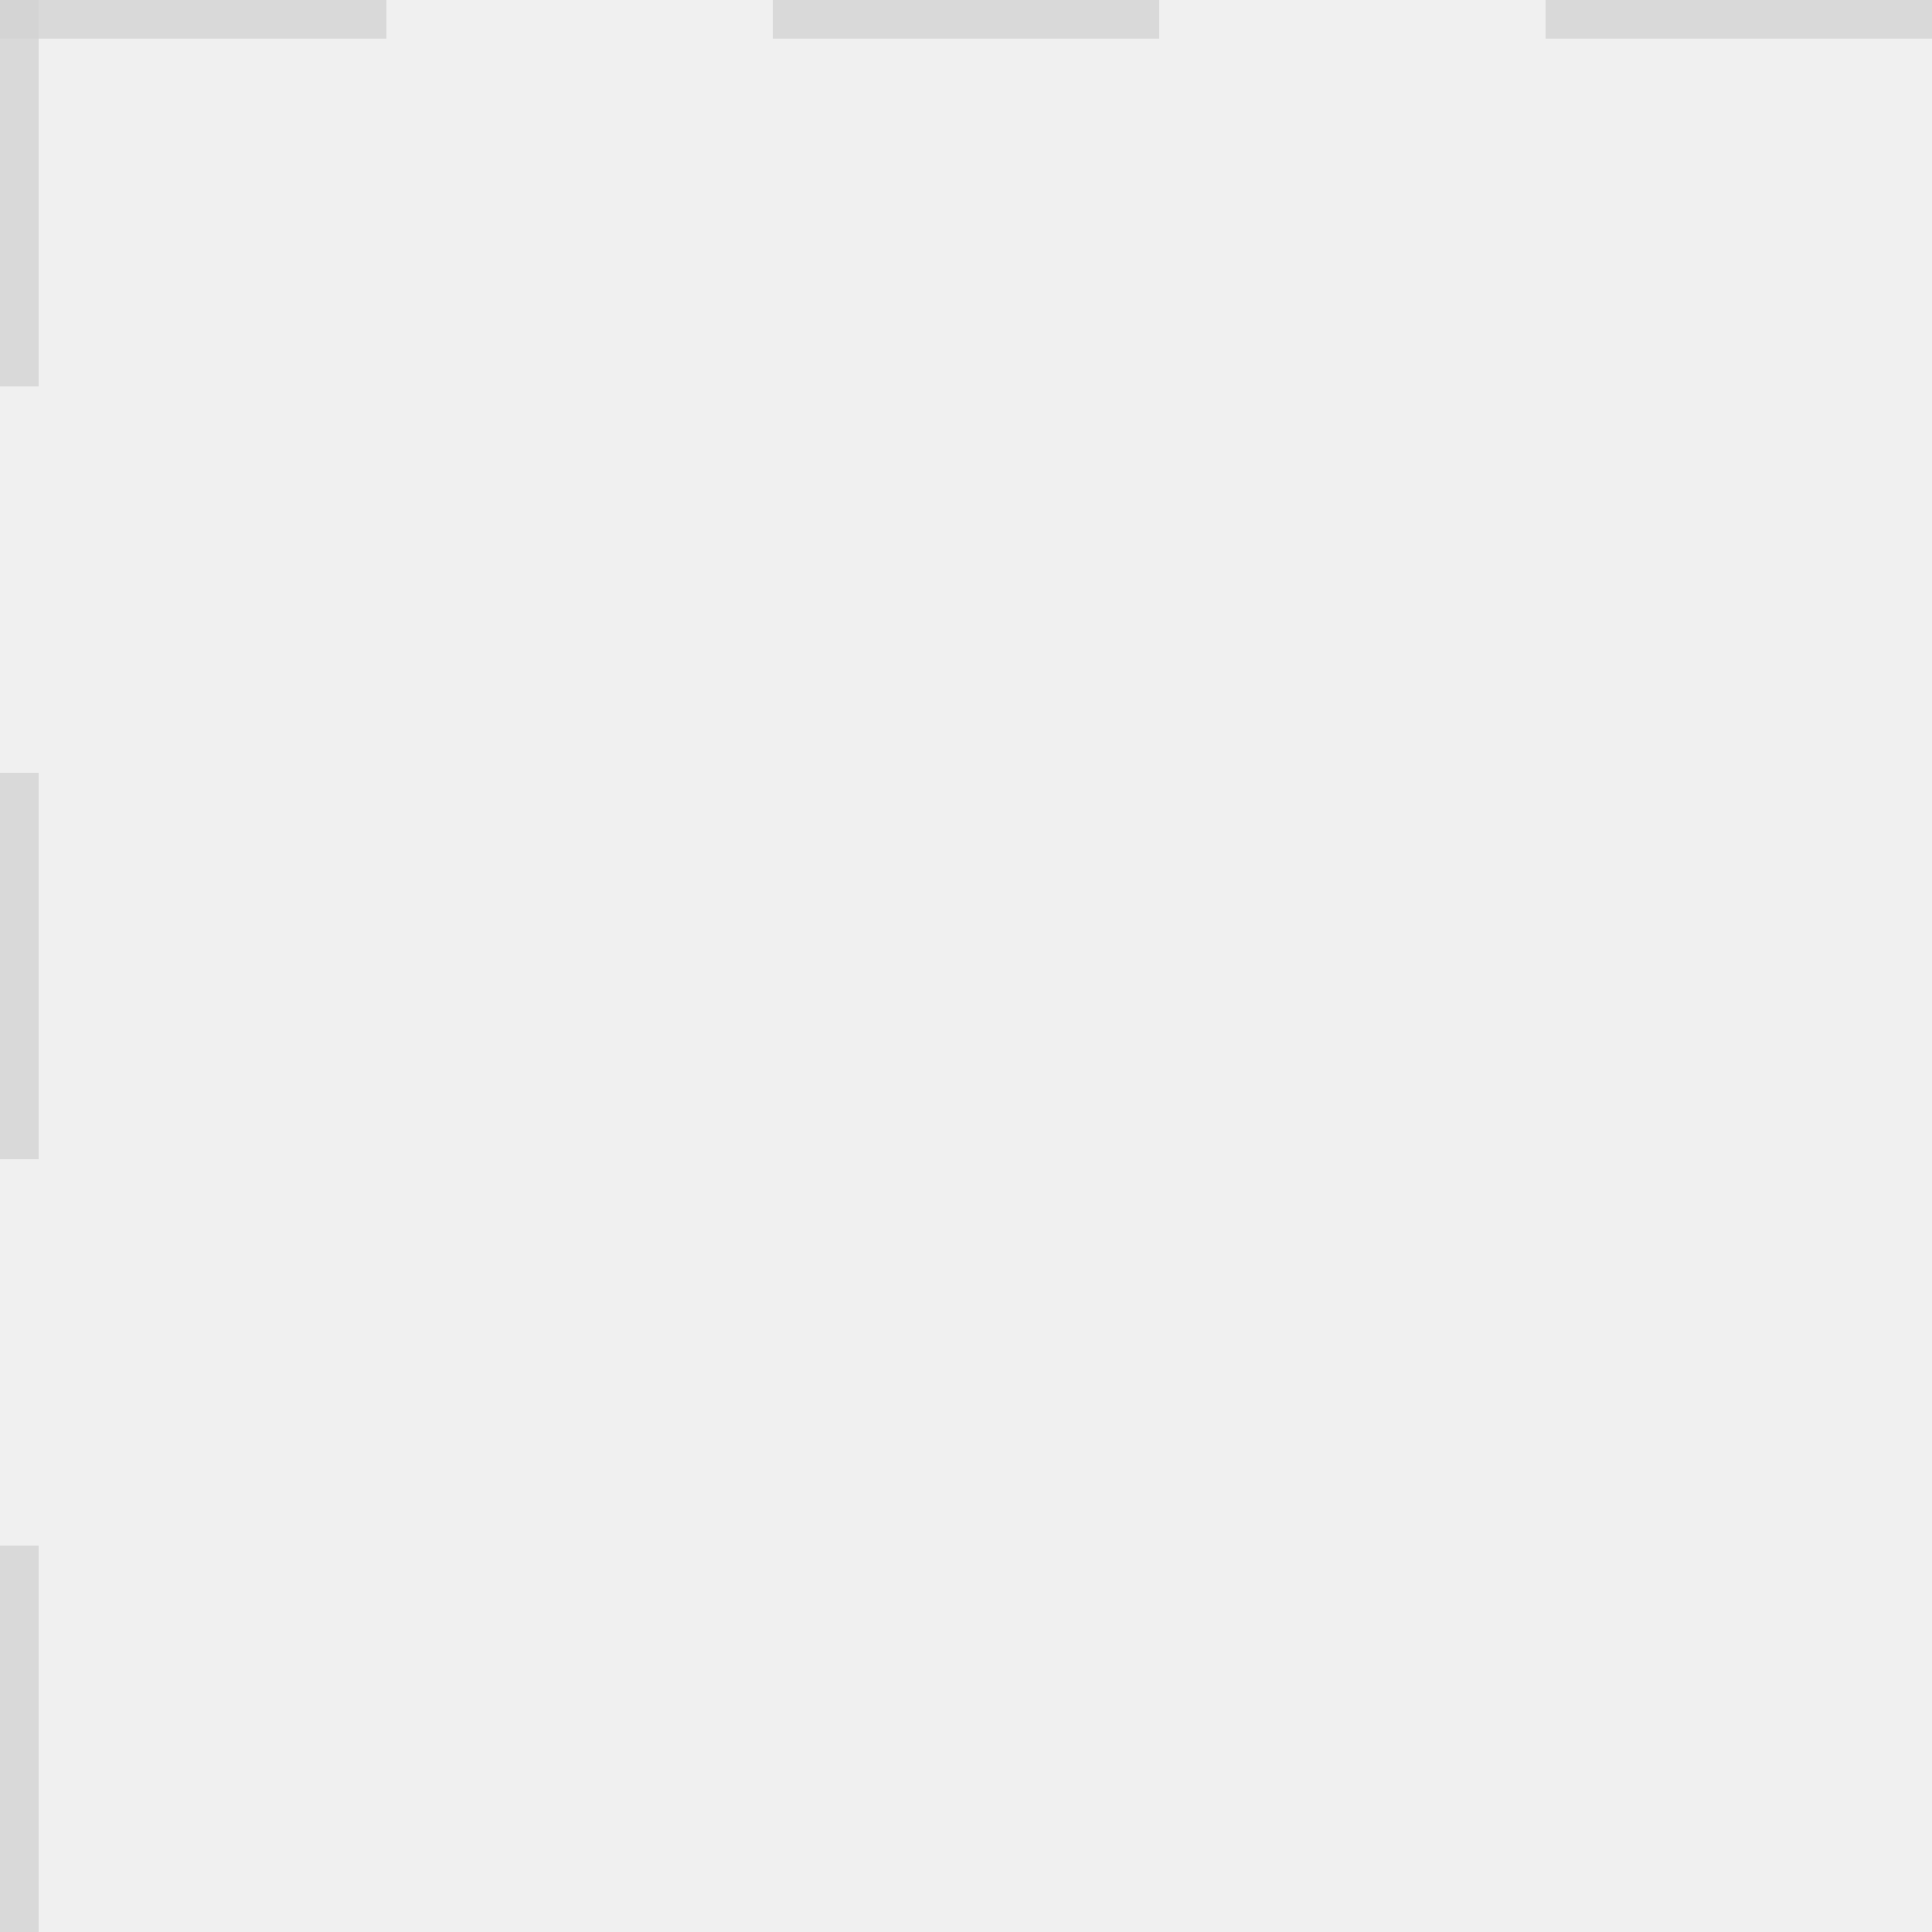
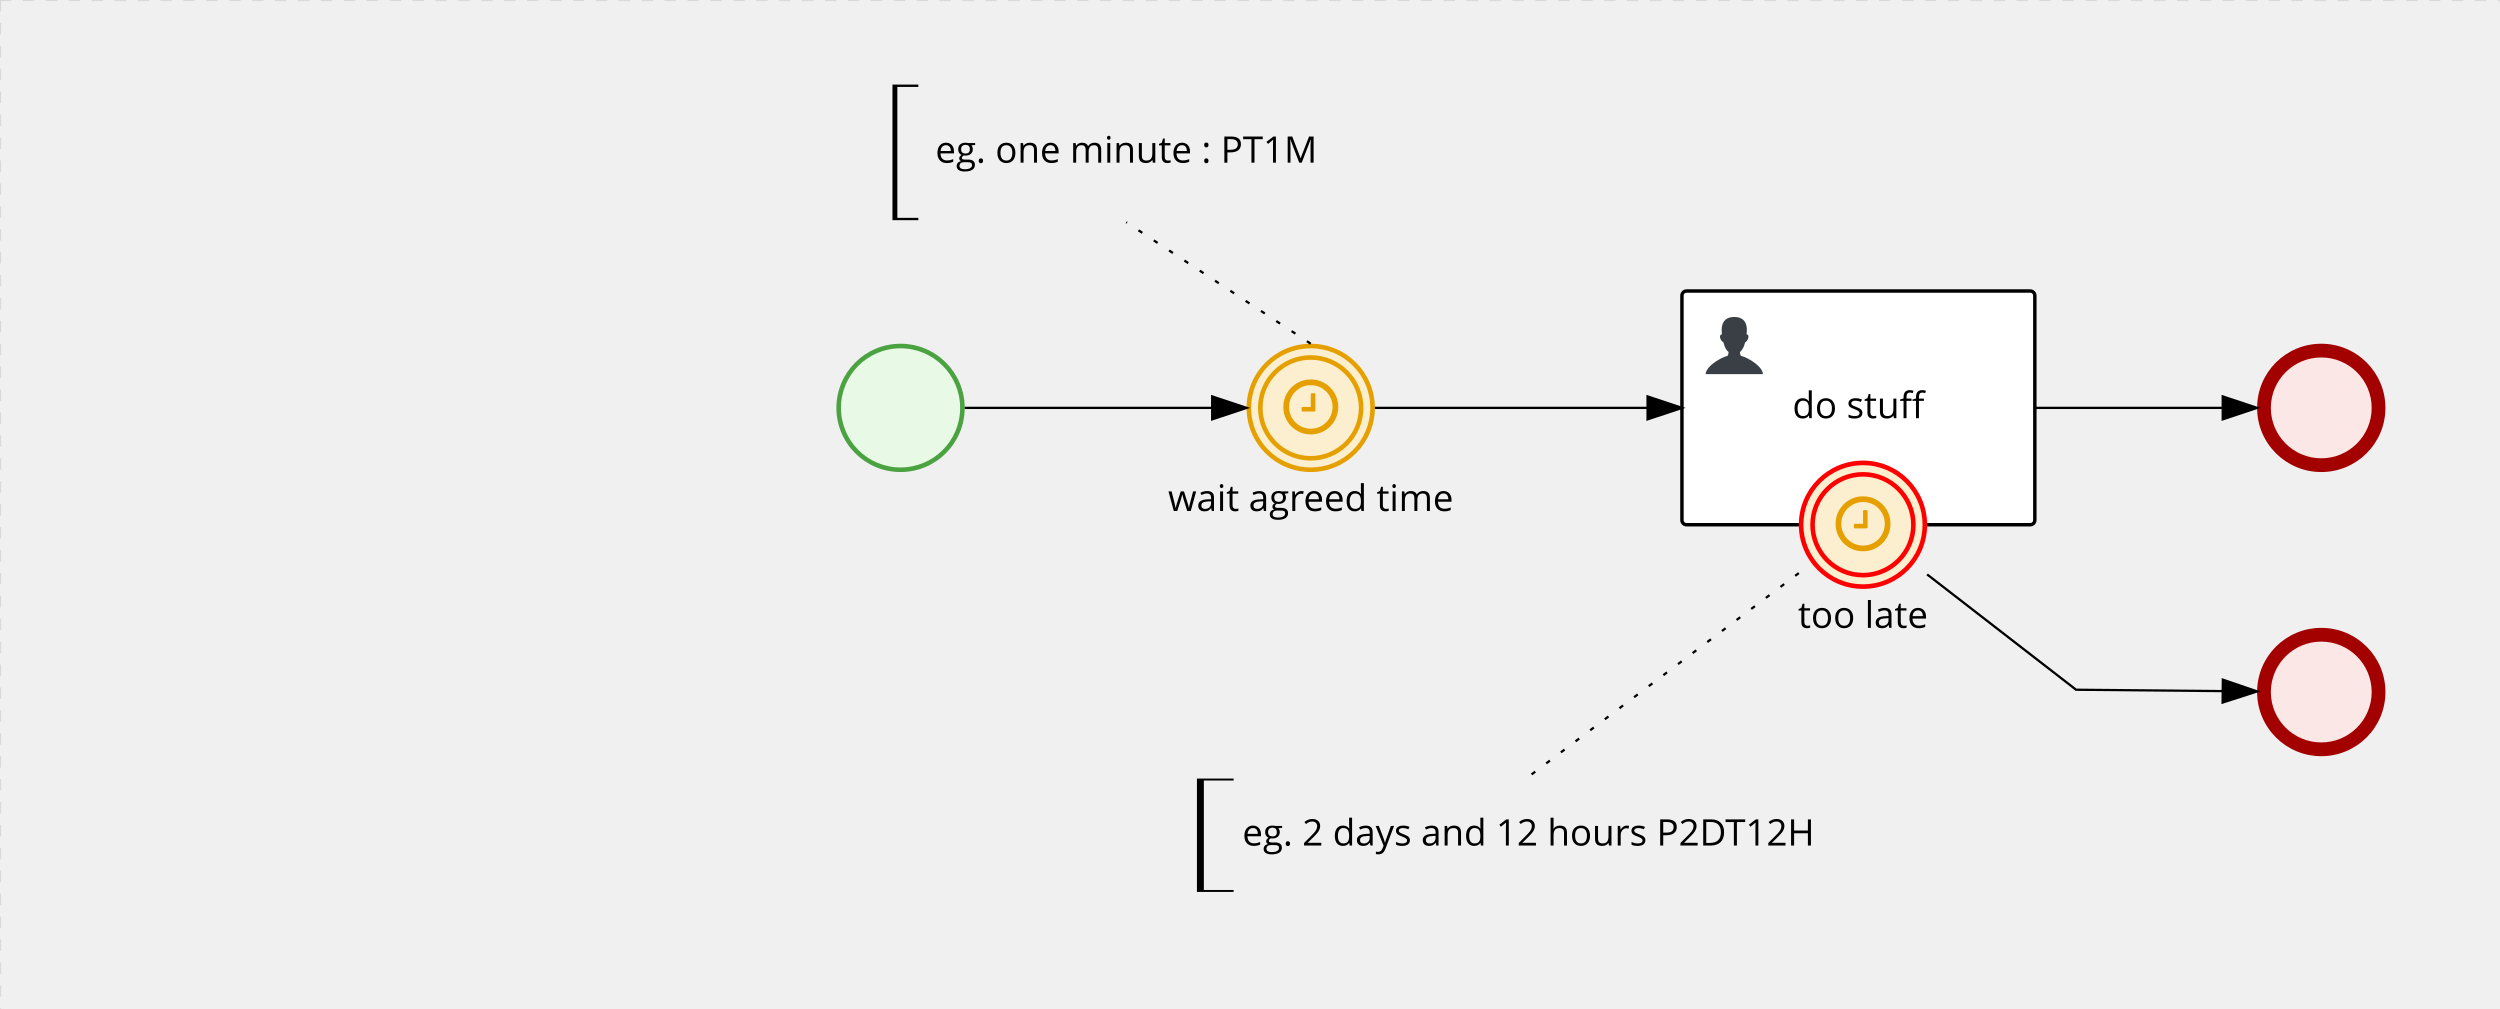
- <svg xmlns="http://www.w3.org/2000/svg" version="1.1" width="25" height="25" viewBox="0 0 25 25">
+ <svg xmlns="http://www.w3.org/2000/svg" version="1.1" width="1091" height="440" viewBox="0 0 1091 440">
  <defs />
  <g transform="matrix(1,0,0,1,0,0)">
    <g>
      <g>
        <g>
          <path fill="none" stroke="#d3d3d3" paint-order="fill stroke markers" d=" M 0 0 L 1200 0" stroke-miterlimit="10" stroke-opacity="0.8" stroke-dasharray="5" />
        </g>
        <g>
          <path fill="none" stroke="#d3d3d3" paint-order="fill stroke markers" d=" M 0 0 L 0 800" stroke-miterlimit="10" stroke-opacity="0.8" stroke-dasharray="5" />
        </g>
      </g>
+       <g id="_94DAAD53-B797-4D6F-9AE0-EE8AD80A6D5A" bpmn2nodeid="_94DAAD53-B797-4D6F-9AE0-EE8AD80A6D5A" transform="matrix(1,0,0,1,734,127)">
+         <g>
+           <path fill="none" stroke="none" />
+         </g>
+         <g transform="matrix(1,0,0,1,0,0)">
+           <path fill="#ffffff" stroke="none" id="_94DAAD53-B797-4D6F-9AE0-EE8AD80A6D5A?shapeType=BACKGROUND" paint-order="stroke fill markers" d=" M 2 0 L 152 0 L 152 0 A 2 2 0 0 1 154 2 L 154 100 L 154 100 A 2 2 0 0 1 152 102 L 2 102 L 2 102 A 2 2 0 0 1 0 100 L 0 2 L 0 2 A 2 2 0 0 1 2 0 Z" />
+         </g>
+         <g transform="matrix(1,0,0,1,0,0)">
+           <path fill="none" stroke="#000000" id="_94DAAD53-B797-4D6F-9AE0-EE8AD80A6D5A?shapeType=BORDER&amp;renderType=STROKE" paint-order="fill stroke markers" d=" M 2 0 L 152 0 L 152 0 A 2 2 0 0 1 154 2 L 154 100 L 154 100 A 2 2 0 0 1 152 102 L 2 102 L 2 102 A 2 2 0 0 1 0 100 L 0 2 L 0 2 A 2 2 0 0 1 2 0 Z" stroke-miterlimit="10" stroke-width="1.5" stroke-dasharray="" />
+         </g>
+         <g>
+           <g transform="matrix(0.06,0,0,0.06,9.4,9.4)">
+             <g transform="matrix(1,0,0,1,0,0)">
+               <path fill="#393f44" stroke="none" id="_94DAAD53-B797-4D6F-9AE0-EE8AD80A6D5A_task__OAvW__qg4j" paint-order="stroke fill markers" d=" M 0 0 M 16 445.21 C 16 440.869 18.784 431.129 22.001 424.217 C 35.768 394.64 77.283 359.28 129 333.084 C 144.516 325.224 157.347 319.964 167.807 317.174 C 171.932 316.074 175.729 314.414 176.525 313.363 C 178.894 310.234 180.914 302.908 181.727 294.5 L 182.5 286.5 L 178.507 283.455 C 166.303 274.146 154.284 251.678 148.04 226.5 C 145.611 216.707 145.056 215.462 142.984 215.158 C 141.703 214.97 138.083 212.243 134.939 209.099 C 123.233 197.393 116.891 177.376 121.44 166.49 C 123.002 162.751 128.155 159.01 131.75 159.004 C 134.448 159 134.471 158.603 132.914 138.788 C 130.927 113.496 134.279 92.265 143.132 74.076 C 152.232 55.38 167.569 42.882 189.049 36.66 C 210.203 30.532 237.797 30.532 258.951 36.66 C 300.042 48.563 318.958 83.806 314.955 141 C 314.32 150.075 313.624 157.788 313.409 158.14 C 313.194 158.493 314.575 159.073 316.479 159.43 C 328.929 161.766 330.986 177.018 321.496 196.621 C 316.903 206.109 309.357 214.508 304.817 215.185 C 303.023 215.453 302.293 217.146 299.943 226.5 C 296.659 239.567 294.474 245.305 287.948 257.995 C 282.491 268.606 273.035 281.109 268.108 284.229 L 264.871 286.278 L 265.518 292.889 C 266.345 301.33 268.639 309.871 270.877 312.837 C 272.067 314.415 275.002 315.79 280.063 317.139 C 291.069 320.075 303.617 325.274 321 334.102 C 369.815 358.891 410.848 393.758 425.032 422.5 C 429.07 430.682 432 440.232 432 445.21 L 432 448 L 224 448 L 16 448 L 16 445.21 Z" />
+             </g>
+           </g>
+         </g>
+         <g transform="matrix(1,0,0,1,4.04,13.68)">
+           <g transform="matrix(0.04,0,0,0.04,63.36,69.12)">
+             <g transform="matrix(1,0,0,1,0,0)">
+               <path fill="none" stroke="none" />
+             </g>
+             <g transform="matrix(1,0,0,1,0,0)">
+               <path fill="none" stroke="none" />
+             </g>
+           </g>
+         </g>
+         <g transform="matrix(1,0,0,1,48.21484,43.5)">
+           <text fill="#000000" stroke="none" font-family="Open Sans" font-size="12pt" font-style="normal" font-weight="normal" text-decoration="normal" x="28.785" y="12" text-anchor="middle" dominant-baseline="alphabetic">do stuff</text>
+         </g>
+         <g id="_7765DF2D-4A39-44BA-A8B0-A87E9B0764C9" bpmn2nodeid="_7765DF2D-4A39-44BA-A8B0-A87E9B0764C9" transform="matrix(1,0,0,1,51,74)">
+           <g>
+             <path fill="none" stroke="none" />
+           </g>
+           <g transform="matrix(0.125,0,0,0.125,0,0)">
+             <g transform="matrix(1,0,0,1,0,0)">
+               <path fill="#fbefcf" stroke="none" id="_7765DF2D-4A39-44BA-A8B0-A87E9B0764C9?shapeType=BACKGROUND" paint-order="stroke fill markers" d=" M 0 0 M 444 224 C 444 263.9 434.2 300.8 414.4 334.5 C 394.7 368.2 368 394.9 334.4 414.5 C 300.8 434.1 263.9 444 224 444 C 184.1 444 147.2 434.2 113.5 414.4 C 79.8 394.7 53.1 368 33.5 334.4 C 13.9 300.8 4 263.9 4 224 C 4 184.1 13.8 147.2 33.6 113.5 C 53.4 79.8 80.1 53.1 113.6 33.5 C 147.1 13.9 184.1 4 224 4 C 263.9 4 300.8 13.8 334.5 33.6 C 368.2 53.4 394.9 80.1 414.5 113.6 C 434.1 147.1 444 184.1 444 224 Z" />
+             </g>
+             <g>
+               <g transform="matrix(1,0,0,1,0,0)">
+                 <g transform="matrix(1,0,0,1,0,0)">
+                   <path fill="rgb(255,0,0)" stroke="none" id="_7765DF2D-4A39-44BA-A8B0-A87E9B0764C9?shapeType=BORDER&amp;renderType=FILL" paint-order="stroke fill markers" d=" M 0 0 M 224 408 C 122.5 408 40 325.5 40 224 C 40 122.5 122.5 40 224 40 C 325.5 40 408 122.5 408 224 C 408 325.5 325.5 408 224 408 Z M 0 0 M 224 56 C 131.4 56 56 131.4 56 224 C 56 316.6 131.4 392 224 392 C 316.6 392 392 316.6 392 224 C 392 131.4 316.6 56 224 56 Z M 0 0 M 224 16 C 252.1 16 279.3 21.5 305 32.3 C 329.8 42.8 352 57.8 371.1 76.9 C 390.2 96 405.2 118.3 415.7 143 C 426.5 168.6 432 195.9 432 224 C 432 252.1 426.5 279.3 415.7 305 C 405.2 329.8 390.2 352 371.1 371.1 C 352 390.2 329.7 405.2 305 415.7 C 279.4 426.5 252.1 432 224 432 C 195.9 432 168.7 426.5 143 415.7 C 118.2 405.2 96 390.2 76.9 371.1 C 57.8 352 42.8 329.7 32.3 305 C 21.5 279.3 16 252.1 16 224 C 16 195.9 21.5 168.7 32.3 143 C 42.8 118.2 57.8 96 76.9 76.9 C 96 57.8 118.3 42.8 143 32.3 C 168.7 21.5 195.9 16 224 16 M 224 0 C 100.3 0 0 100.3 0 224 C 0 347.7 100.3 448 224 448 C 347.7 448 448 347.7 448 224 C 448 100.3 347.7 0 224 0 L 224 0 Z" />
+                 </g>
+               </g>
+             </g>
+             <g>
+               <g transform="matrix(1,0,0,1,0,0)">
+                 <g transform="matrix(1,0,0,1,0,0)">
+                   <path fill="#e5a000" stroke="none" id="_7765DF2D-4A39-44BA-A8B0-A87E9B0764C9_wait" paint-order="stroke fill markers" d=" M 0 0 M 240.2 176.7 L 240.2 232.7 C 240.2 233.9 239.8 234.8 239.1 235.6 C 238.4 236.4 237.4 236.7 236.2 236.7 L 196.2 236.7 C 195 236.7 194.1 236.3 193.3 235.6 C 192.5 234.9 192.2 233.9 192.2 232.7 L 192.2 224.7 C 192.2 223.5 192.6 222.6 193.3 221.8 C 194 221 195 220.7 196.2 220.7 L 224.2 220.7 L 224.2 176.7 C 224.2 175.5 224.6 174.6 225.3 173.8 C 226 173 227 172.7 228.2 172.7 L 236.2 172.7 C 237.3 172.7 238.3 173.1 239.1 173.8 C 239.9 174.5 240.2 175.5 240.2 176.7 Z M 0 0 M 300.2 220.7 C 300.2 206.9 296.8 194.2 290.1 182.6 C 283.3 171 274.1 161.7 262.5 154.9 C 250.8 148.1 238.1 144.7 224.3 144.7 C 210.5 144.7 197.8 148.1 186.2 154.9 C 174.6 161.7 165.4 170.9 158.6 182.5 C 151.8 194.1 148.4 206.9 148.4 220.7 C 148.4 234.5 151.8 247.2 158.5 258.8 C 165.3 270.4 174.6 279.7 186.2 286.5 C 197.8 293.3 210.5 296.7 224.3 296.7 C 238.1 296.7 250.8 293.3 262.4 286.5 C 274 279.7 283.3 270.5 290 258.9 C 296.8 247.2 300.2 234.5 300.2 220.7 Z M 0 0 M 320.2 220.7 C 320.2 238.1 315.9 254.2 307.3 268.9 C 298.7 283.6 287.1 295.3 272.4 303.8 C 257.7 312.4 241.6 316.7 224.2 316.7 C 206.8 316.7 190.7 312.4 176 303.8 C 161.3 295.2 149.7 283.6 141.1 268.9 C 132.5 254.2 128.3 238.1 128.3 220.7 C 128.3 203.3 132.6 187.2 141.2 172.5 C 149.8 157.8 161.4 146.1 176.1 137.5 C 190.8 128.9 206.9 124.7 224.3 124.7 C 241.7 124.7 257.8 129 272.5 137.6 C 287.2 146.2 298.9 157.9 307.4 172.5 C 316 187.2 320.2 203.3 320.2 220.7 Z" />
+                 </g>
+               </g>
+             </g>
+           </g>
+           <g transform="matrix(1,0,0,1,-0.3515625,61)">
+             <text fill="#000000" stroke="none" font-family="Open Sans" font-size="12pt" font-style="normal" font-weight="normal" text-decoration="normal" x="28.352" y="12" text-anchor="middle" dominant-baseline="alphabetic">too late</text>
+           </g>
+         </g>
+       </g>
+       <g transform="matrix(1,0,0,1,734,127)" />
+       <g transform="matrix(1,0,0,1,785,201)" />
+       <g id="_CE71D58C-7830-4877-B6BA-D1E42A862E2D" bpmn2nodeid="_CE71D58C-7830-4877-B6BA-D1E42A862E2D" transform="matrix(1,0,0,1,985,274)">
+         <g>
+           <path fill="none" stroke="none" />
+         </g>
+         <g transform="matrix(0.125,0,0,0.125,0,0)">
+           <g transform="matrix(1,0,0,1,0,0)">
+             <path fill="#fce7e7" stroke="none" id="_CE71D58C-7830-4877-B6BA-D1E42A862E2D?shapeType=BACKGROUND" paint-order="stroke fill markers" d=" M 0 0 M 444 224 C 444 263.9 434.2 300.8 414.4 334.5 C 394.7 368.2 368 394.9 334.4 414.5 C 300.8 434.1 263.9 444 224 444 C 184.1 444 147.2 434.2 113.5 414.4 C 79.8 394.7 53.1 368 33.5 334.4 C 13.9 300.8 4 263.9 4 224 C 4 184.1 13.8 147.2 33.6 113.5 C 53.4 79.8 80.1 53.1 113.6 33.5 C 147.1 13.9 184.1 4 224 4 C 263.9 4 300.8 13.8 334.5 33.6 C 368.2 53.4 394.9 80.1 414.5 113.6 C 434.1 147.1 444 184.1 444 224 Z" />
+           </g>
+           <g>
+             <g transform="matrix(1,0,0,1,0,0)">
+               <g transform="matrix(1,0,0,1,0,0)">
+                 <path fill="rgb(163,0,0)" stroke="none" id="_CE71D58C-7830-4877-B6BA-D1E42A862E2D?shapeType=BORDER&amp;renderType=FILL" paint-order="stroke fill markers" d=" M 0 0 M 224 0 C 100.3 0 0 100.3 0 224 C 0 347.7 100.3 448 224 448 C 347.7 448 448 347.7 448 224 C 448 100.3 347.7 0 224 0 Z M 0 0 M 224 400 C 126.8 400 48 321.2 48 224 C 48 126.8 126.8 48 224 48 C 321.2 48 400 126.8 400 224 C 400 321.2 321.2 400 224 400 Z" />
+               </g>
+             </g>
+           </g>
+         </g>
+         <g transform="matrix(1,0,0,1,28,61)" />
+       </g>
+       <g id="_381DAEA5-531C-4C8F-ABE6-FD5331ED0AA6" bpmn2nodeid="_381DAEA5-531C-4C8F-ABE6-FD5331ED0AA6">
+         <g>
+           <path fill="none" stroke="rgb(0,0,0)" paint-order="fill stroke markers" d=" M 841 250.677 L 906 301 L 970.001 301.598" stroke-miterlimit="10" stroke-dasharray="" />
+         </g>
+         <g transform="matrix(1,0,0,1,841,250.6774)" />
+         <g transform="matrix(-0.009345386,0.9999563,-0.9999563,-0.009345386,985.0467,296.7385)">
+           <path fill="rgb(0,0,0)" stroke="rgb(0,0,0)" paint-order="fill stroke markers" d=" M 10 15 L 0 15 L 5 0 Z" stroke-miterlimit="10" stroke-dasharray="" />
+         </g>
+         <g transform="matrix(1,0,0,1,847.1217,267.9315)" />
+       </g>
+       <g transform="matrix(1,0,0,1,985,274)" />
+       <g id="_E8159C39-2AB5-424B-A3FD-11D50B540B7A" bpmn2nodeid="_E8159C39-2AB5-424B-A3FD-11D50B540B7A" transform="matrix(1,0,0,1,544,150)">
+         <g>
+           <path fill="none" stroke="none" />
+         </g>
+         <g transform="matrix(0.125,0,0,0.125,0,0)">
+           <g transform="matrix(1,0,0,1,0,0)">
+             <path fill="#fbefcf" stroke="none" id="_E8159C39-2AB5-424B-A3FD-11D50B540B7A?shapeType=BACKGROUND" paint-order="stroke fill markers" d=" M 0 0 M 444 224 C 444 263.9 434.2 300.8 414.4 334.5 C 394.7 368.2 368 394.9 334.4 414.5 C 300.8 434.1 263.9 444 224 444 C 184.1 444 147.2 434.2 113.5 414.4 C 79.8 394.7 53.1 368 33.5 334.4 C 13.9 300.8 4 263.9 4 224 C 4 184.1 13.8 147.2 33.6 113.5 C 53.4 79.8 80.1 53.1 113.6 33.5 C 147.1 13.9 184.1 4 224 4 C 263.9 4 300.8 13.8 334.5 33.6 C 368.2 53.4 394.9 80.1 414.5 113.6 C 434.1 147.1 444 184.1 444 224 Z" />
+           </g>
+           <g>
+             <g transform="matrix(1,0,0,1,0,0)">
+               <g transform="matrix(1,0,0,1,0,0)">
+                 <path fill="rgb(229,160,0)" stroke="none" id="_E8159C39-2AB5-424B-A3FD-11D50B540B7A?shapeType=BORDER&amp;renderType=FILL" paint-order="stroke fill markers" d=" M 0 0 M 224 408 C 122.5 408 40 325.5 40 224 C 40 122.5 122.5 40 224 40 C 325.5 40 408 122.5 408 224 C 408 325.5 325.5 408 224 408 Z M 0 0 M 224 56 C 131.4 56 56 131.4 56 224 C 56 316.6 131.4 392 224 392 C 316.6 392 392 316.6 392 224 C 392 131.4 316.6 56 224 56 Z M 0 0 M 224 16 C 252.1 16 279.3 21.5 305 32.3 C 329.8 42.8 352 57.8 371.1 76.9 C 390.2 96 405.2 118.3 415.7 143 C 426.5 168.6 432 195.9 432 224 C 432 252.1 426.5 279.3 415.7 305 C 405.2 329.8 390.2 352 371.1 371.1 C 352 390.2 329.7 405.2 305 415.7 C 279.4 426.5 252.1 432 224 432 C 195.9 432 168.7 426.5 143 415.7 C 118.2 405.2 96 390.2 76.9 371.1 C 57.8 352 42.8 329.7 32.3 305 C 21.5 279.3 16 252.1 16 224 C 16 195.9 21.5 168.7 32.3 143 C 42.8 118.2 57.8 96 76.9 76.9 C 96 57.8 118.3 42.8 143 32.3 C 168.7 21.5 195.9 16 224 16 M 224 0 C 100.3 0 0 100.3 0 224 C 0 347.7 100.3 448 224 448 C 347.7 448 448 347.7 448 224 C 448 100.3 347.7 0 224 0 L 224 0 Z" />
+               </g>
+             </g>
+           </g>
+           <g>
+             <g transform="matrix(1,0,0,1,0,0)">
+               <g transform="matrix(1,0,0,1,0,0)">
+                 <path fill="#e5a000" stroke="none" id="_E8159C39-2AB5-424B-A3FD-11D50B540B7A_wait" paint-order="stroke fill markers" d=" M 0 0 M 240.2 176.7 L 240.2 232.7 C 240.2 233.9 239.8 234.8 239.1 235.6 C 238.4 236.4 237.4 236.7 236.2 236.7 L 196.2 236.7 C 195 236.7 194.1 236.3 193.3 235.6 C 192.5 234.9 192.2 233.9 192.2 232.7 L 192.2 224.7 C 192.2 223.5 192.6 222.6 193.3 221.8 C 194 221 195 220.7 196.2 220.7 L 224.2 220.7 L 224.2 176.7 C 224.2 175.5 224.6 174.6 225.3 173.8 C 226 173 227 172.7 228.2 172.7 L 236.2 172.7 C 237.3 172.7 238.3 173.1 239.1 173.8 C 239.9 174.5 240.2 175.5 240.2 176.7 Z M 0 0 M 300.2 220.7 C 300.2 206.9 296.8 194.2 290.1 182.6 C 283.3 171 274.1 161.7 262.5 154.9 C 250.8 148.1 238.1 144.7 224.3 144.7 C 210.5 144.7 197.8 148.1 186.2 154.9 C 174.6 161.7 165.4 170.9 158.6 182.5 C 151.8 194.1 148.4 206.9 148.4 220.7 C 148.4 234.5 151.8 247.2 158.5 258.8 C 165.3 270.4 174.6 279.7 186.2 286.5 C 197.8 293.3 210.5 296.7 224.3 296.7 C 238.1 296.7 250.8 293.3 262.4 286.5 C 274 279.7 283.3 270.5 290 258.9 C 296.8 247.2 300.2 234.5 300.2 220.7 Z M 0 0 M 320.2 220.7 C 320.2 238.1 315.9 254.2 307.3 268.9 C 298.7 283.6 287.1 295.3 272.4 303.8 C 257.7 312.4 241.6 316.7 224.2 316.7 C 206.8 316.7 190.7 312.4 176 303.8 C 161.3 295.2 149.7 283.6 141.1 268.9 C 132.5 254.2 128.3 238.1 128.3 220.7 C 128.3 203.3 132.6 187.2 141.2 172.5 C 149.8 157.8 161.4 146.1 176.1 137.5 C 190.8 128.9 206.9 124.7 224.3 124.7 C 241.7 124.7 257.8 129 272.5 137.6 C 287.2 146.2 298.9 157.9 307.4 172.5 C 316 187.2 320.2 203.3 320.2 220.7 Z" />
+               </g>
+             </g>
+           </g>
+         </g>
+         <g transform="matrix(1,0,0,1,-34.26953,61)">
+           <text fill="#000000" stroke="none" font-family="Open Sans" font-size="12pt" font-style="normal" font-weight="normal" text-decoration="normal" x="62.27" y="12" text-anchor="middle" dominant-baseline="alphabetic">wait agreed time</text>
+         </g>
+       </g>
+       <g id="_E734EE46-A98D-40AE-BB4A-A71F1CAF2816" bpmn2nodeid="_E734EE46-A98D-40AE-BB4A-A71F1CAF2816">
+         <g>
+           <path fill="none" stroke="rgb(0,0,0)" paint-order="fill stroke markers" d=" M 600 178 L 719 178" stroke-miterlimit="10" stroke-dasharray="" />
+         </g>
+         <g transform="matrix(1,0,0,1,600,178)" />
+         <g transform="matrix(6.123233995736766e-17,1,-1,6.123233995736766e-17,734,173)">
+           <path fill="rgb(0,0,0)" stroke="rgb(0,0,0)" paint-order="fill stroke markers" d=" M 10 15 L 0 15 L 5 0 Z" stroke-miterlimit="10" stroke-dasharray="" />
+         </g>
+         <g transform="matrix(1,0,0,1,600,168)" />
+       </g>
+       <g id="_CD12528F-28FC-43F1-B0B6-34BBB57555F4" bpmn2nodeid="_CD12528F-28FC-43F1-B0B6-34BBB57555F4" transform="matrix(1,0,0,1,985,150)">
+         <g>
+           <path fill="none" stroke="none" />
+         </g>
+         <g transform="matrix(0.125,0,0,0.125,0,0)">
+           <g transform="matrix(1,0,0,1,0,0)">
+             <path fill="#fce7e7" stroke="none" id="_CD12528F-28FC-43F1-B0B6-34BBB57555F4?shapeType=BACKGROUND" paint-order="stroke fill markers" d=" M 0 0 M 444 224 C 444 263.9 434.2 300.8 414.4 334.5 C 394.7 368.2 368 394.9 334.4 414.5 C 300.8 434.1 263.9 444 224 444 C 184.1 444 147.2 434.2 113.5 414.4 C 79.8 394.7 53.1 368 33.5 334.4 C 13.9 300.8 4 263.9 4 224 C 4 184.1 13.8 147.2 33.6 113.5 C 53.4 79.8 80.1 53.1 113.6 33.5 C 147.1 13.9 184.1 4 224 4 C 263.9 4 300.8 13.8 334.5 33.6 C 368.2 53.4 394.9 80.1 414.5 113.6 C 434.1 147.1 444 184.1 444 224 Z" />
+           </g>
+           <g>
+             <g transform="matrix(1,0,0,1,0,0)">
+               <g transform="matrix(1,0,0,1,0,0)">
+                 <path fill="rgb(163,0,0)" stroke="none" id="_CD12528F-28FC-43F1-B0B6-34BBB57555F4?shapeType=BORDER&amp;renderType=FILL" paint-order="stroke fill markers" d=" M 0 0 M 224 0 C 100.3 0 0 100.3 0 224 C 0 347.7 100.3 448 224 448 C 347.7 448 448 347.7 448 224 C 448 100.3 347.7 0 224 0 Z M 0 0 M 224 400 C 126.8 400 48 321.2 48 224 C 48 126.8 126.8 48 224 48 C 321.2 48 400 126.8 400 224 C 400 321.2 321.2 400 224 400 Z" />
+               </g>
+             </g>
+           </g>
+         </g>
+         <g transform="matrix(1,0,0,1,28,61)" />
+       </g>
+       <g id="_C83CAFBD-609F-4565-A1B5-3EAC63941F02" bpmn2nodeid="_C83CAFBD-609F-4565-A1B5-3EAC63941F02">
+         <g>
+           <path fill="none" stroke="#000000" paint-order="fill stroke markers" d=" M 888 178 L 970 178" stroke-miterlimit="10" stroke-dasharray="" />
+         </g>
+         <g transform="matrix(1,0,0,1,888,178)" />
+         <g transform="matrix(6.123233995736766e-17,1,-1,6.123233995736766e-17,985,173)">
+           <path fill="#000000" stroke="#000000" paint-order="fill stroke markers" d=" M 10 15 L 0 15 L 5 0 Z" stroke-miterlimit="10" stroke-dasharray="" />
+         </g>
+         <g transform="matrix(1,0,0,1,888,168)" />
+       </g>
+       <g transform="matrix(1,0,0,1,985,150)" />
+       <g id="_864BF94D-C0E6-45D3-9027-EF443F55C96F" bpmn2nodeid="_864BF94D-C0E6-45D3-9027-EF443F55C96F" transform="matrix(1,0,0,1,365,150)">
+         <g>
+           <path fill="none" stroke="none" />
+         </g>
+         <g transform="matrix(0.125,0,0,0.125,0,0)">
+           <g transform="matrix(1,0,0,1,0,0)">
+             <path fill="#e8fae6" stroke="none" id="_864BF94D-C0E6-45D3-9027-EF443F55C96F?shapeType=BACKGROUND" paint-order="stroke fill markers" d=" M 0 0 M 444 224 C 444 263.9 434.2 300.8 414.4 334.5 C 394.7 368.2 368 394.9 334.4 414.5 C 300.8 434.1 263.9 444 224 444 C 184.1 444 147.2 434.2 113.5 414.4 C 79.8 394.7 53.1 368 33.5 334.4 C 13.9 300.8 4 263.9 4 224 C 4 184.1 13.8 147.2 33.6 113.5 C 53.4 79.8 80.1 53.1 113.6 33.5 C 147.1 13.9 184.1 4 224 4 C 263.9 4 300.8 13.8 334.5 33.6 C 368.2 53.4 394.9 80.1 414.5 113.6 C 434.1 147.1 444 184.1 444 224 Z" />
+           </g>
+           <g>
+             <g transform="matrix(1,0,0,1,0,0)">
+               <g transform="matrix(1,0,0,1,0,0)">
+                 <path fill="rgb(74,162,65)" stroke="none" id="_864BF94D-C0E6-45D3-9027-EF443F55C96F?shapeType=BORDER&amp;renderType=FILL" paint-order="stroke fill markers" d=" M 0 0 M 224 0 C 100.3 0 0 100.3 0 224 C 0 347.7 100.3 448 224 448 C 347.7 448 448 347.7 448 224 C 448 100.3 347.7 0 224 0 Z M 0 0 M 224 432 C 109.1 432 16 338.9 16 224 C 16 109.1 109.1 16 224 16 C 338.9 16 432 109.1 432 224 C 432 338.9 338.9 432 224 432 Z" />
+               </g>
+             </g>
+           </g>
+         </g>
+         <g transform="matrix(1,0,0,1,28,61)" />
+       </g>
+       <g id="_FBFBEC15-BC80-4D13-A219-816762C584F2" bpmn2nodeid="_FBFBEC15-BC80-4D13-A219-816762C584F2">
+         <g>
+           <path fill="none" stroke="rgb(0,0,0)" paint-order="fill stroke markers" d=" M 421 178 L 529 178" stroke-miterlimit="10" stroke-dasharray="" />
+         </g>
+         <g transform="matrix(1,0,0,1,421,178)" />
+         <g transform="matrix(6.123233995736766e-17,1,-1,6.123233995736766e-17,544,173)">
+           <path fill="rgb(0,0,0)" stroke="rgb(0,0,0)" paint-order="fill stroke markers" d=" M 10 15 L 0 15 L 5 0 Z" stroke-miterlimit="10" stroke-dasharray="" />
+         </g>
+         <g transform="matrix(1,0,0,1,421,168)" />
+       </g>
+       <g transform="matrix(1,0,0,1,365,150)" />
+       <g transform="matrix(1,0,0,1,544,150)" />
+       <g id="_74CDD587-AFFB-4E64-95E2-BCD769A857F4" bpmn2nodeid="_74CDD587-AFFB-4E64-95E2-BCD769A857F4" transform="matrix(1,0,0,1,385,36)">
+         <g>
+           <path fill="none" stroke="none" />
+         </g>
+         <g transform="matrix(2.13,0,0,1.016667,0,0)">
+           <g transform="matrix(1,0,0,1,0,0)">
+             <path fill="none" stroke="rgb(0,0,0)" id="_74CDD587-AFFB-4E64-95E2-BCD769A857F4?shapeType=BORDER&amp;renderType=STROKE" paint-order="fill stroke markers" d=" M 0 0 M 7.4 58.6 L 2.6 58.6 L 2.6 1.4 L 7.4 1.4" stroke-miterlimit="10" stroke-dasharray="" />
+           </g>
+           <g>
+             <g transform="matrix(1,0,0,1,0,0)">
+               <g transform="matrix(1,0,0,1,0,0)">
+                 <path fill="none" stroke="none" />
+               </g>
+             </g>
+           </g>
+         </g>
+         <g transform="matrix(1,0,0,1,23.19141,23)">
+           <text fill="#000000" stroke="none" font-family="Open Sans" font-size="12pt" font-style="normal" font-weight="normal" text-decoration="normal" x="83.309" y="12" text-anchor="middle" dominant-baseline="alphabetic">eg. one minute : PT1M</text>
+         </g>
+       </g>
+       <g id="_1CC25631-CB1B-460B-AAAD-9F25684AC058" bpmn2nodeid="_1CC25631-CB1B-460B-AAAD-9F25684AC058">
+         <g>
+           <path fill="none" stroke="#000000" paint-order="fill stroke markers" d=" M 572 150 L 491.5 97" stroke-miterlimit="10" stroke-dasharray="2,6" />
+         </g>
+         <g transform="matrix(1,0,0,1,572,150)" />
+         <g transform="matrix(1,0,0,1,491.5,97)" />
+         <g transform="matrix(1,0,0,1,496.999,115.1477)" />
+       </g>
+       <g transform="matrix(1,0,0,1,385,36)" />
+       <g id="_FF519717-B775-4FFB-8218-6587DC3149E1" bpmn2nodeid="_FF519717-B775-4FFB-8218-6587DC3149E1" transform="matrix(1,0,0,1,516,339)">
+         <g>
+           <path fill="none" stroke="none" />
+         </g>
+         <g transform="matrix(3.02,0,0,0.85,0,0)">
+           <g transform="matrix(1,0,0,1,0,0)">
+             <path fill="none" stroke="rgb(0,0,0)" id="_FF519717-B775-4FFB-8218-6587DC3149E1?shapeType=BORDER&amp;renderType=STROKE" paint-order="fill stroke markers" d=" M 0 0 M 7.4 58.6 L 2.6 58.6 L 2.6 1.4 L 7.4 1.4" stroke-miterlimit="10" stroke-dasharray="" />
+           </g>
+           <g>
+             <g transform="matrix(1,0,0,1,0,0)">
+               <g transform="matrix(1,0,0,1,0,0)">
+                 <path fill="none" stroke="none" />
+               </g>
+             </g>
+           </g>
+         </g>
+         <g transform="matrix(1,0,0,1,26.15234,18)">
+           <text fill="#000000" stroke="none" font-family="Open Sans" font-size="12pt" font-style="normal" font-weight="normal" text-decoration="normal" x="124.848" y="12" text-anchor="middle" dominant-baseline="alphabetic">eg. 2 days and 12 hours P2DT12H</text>
+         </g>
+       </g>
+       <g id="_68D204E3-662D-489D-8DC4-8F0E48254E6C" bpmn2nodeid="_68D204E3-662D-489D-8DC4-8F0E48254E6C">
+         <g>
+           <path fill="none" stroke="rgb(0,0,0)" paint-order="fill stroke markers" d=" M 785 250.096 L 667 339" stroke-miterlimit="10" stroke-dasharray="2,6" />
+         </g>
+         <g transform="matrix(1,0,0,1,785,250.0959)" />
+         <g transform="matrix(1,0,0,1,667,339)" />
+         <g transform="matrix(1,0,0,1,673.0175,286.5611)" />
+       </g>
+       <g transform="matrix(1,0,0,1,516,339)" />
    </g>
  </g>
</svg>
